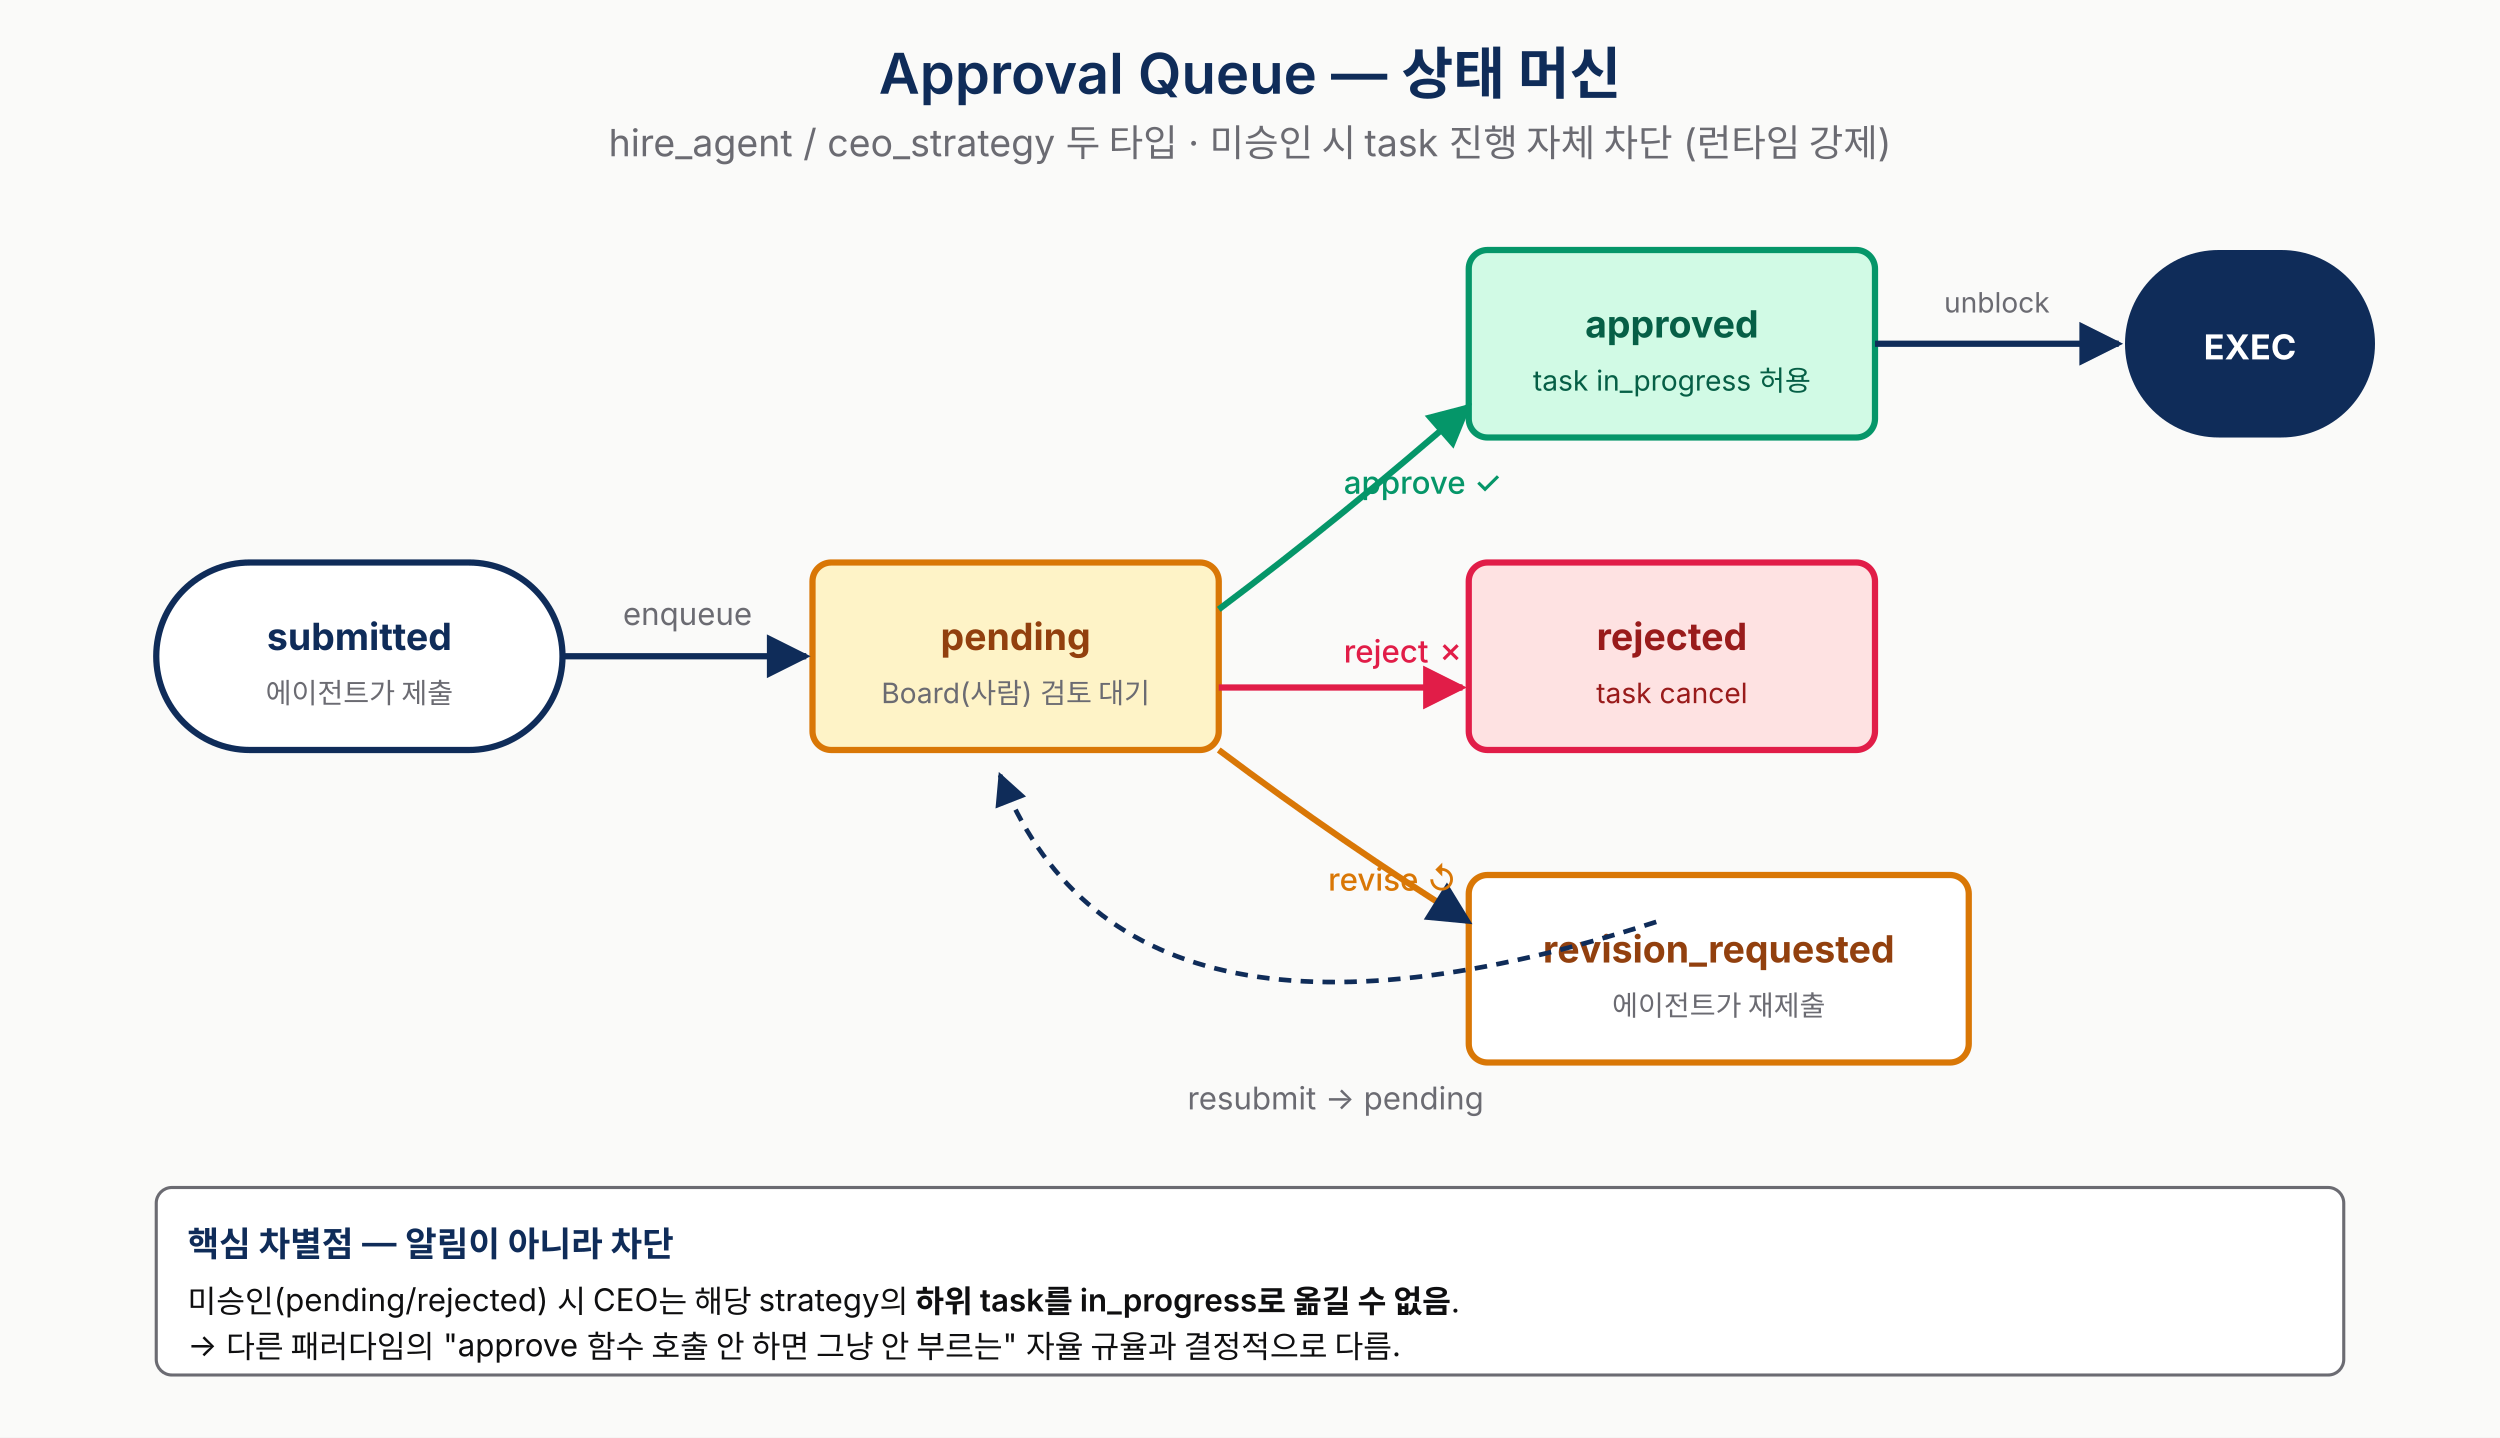
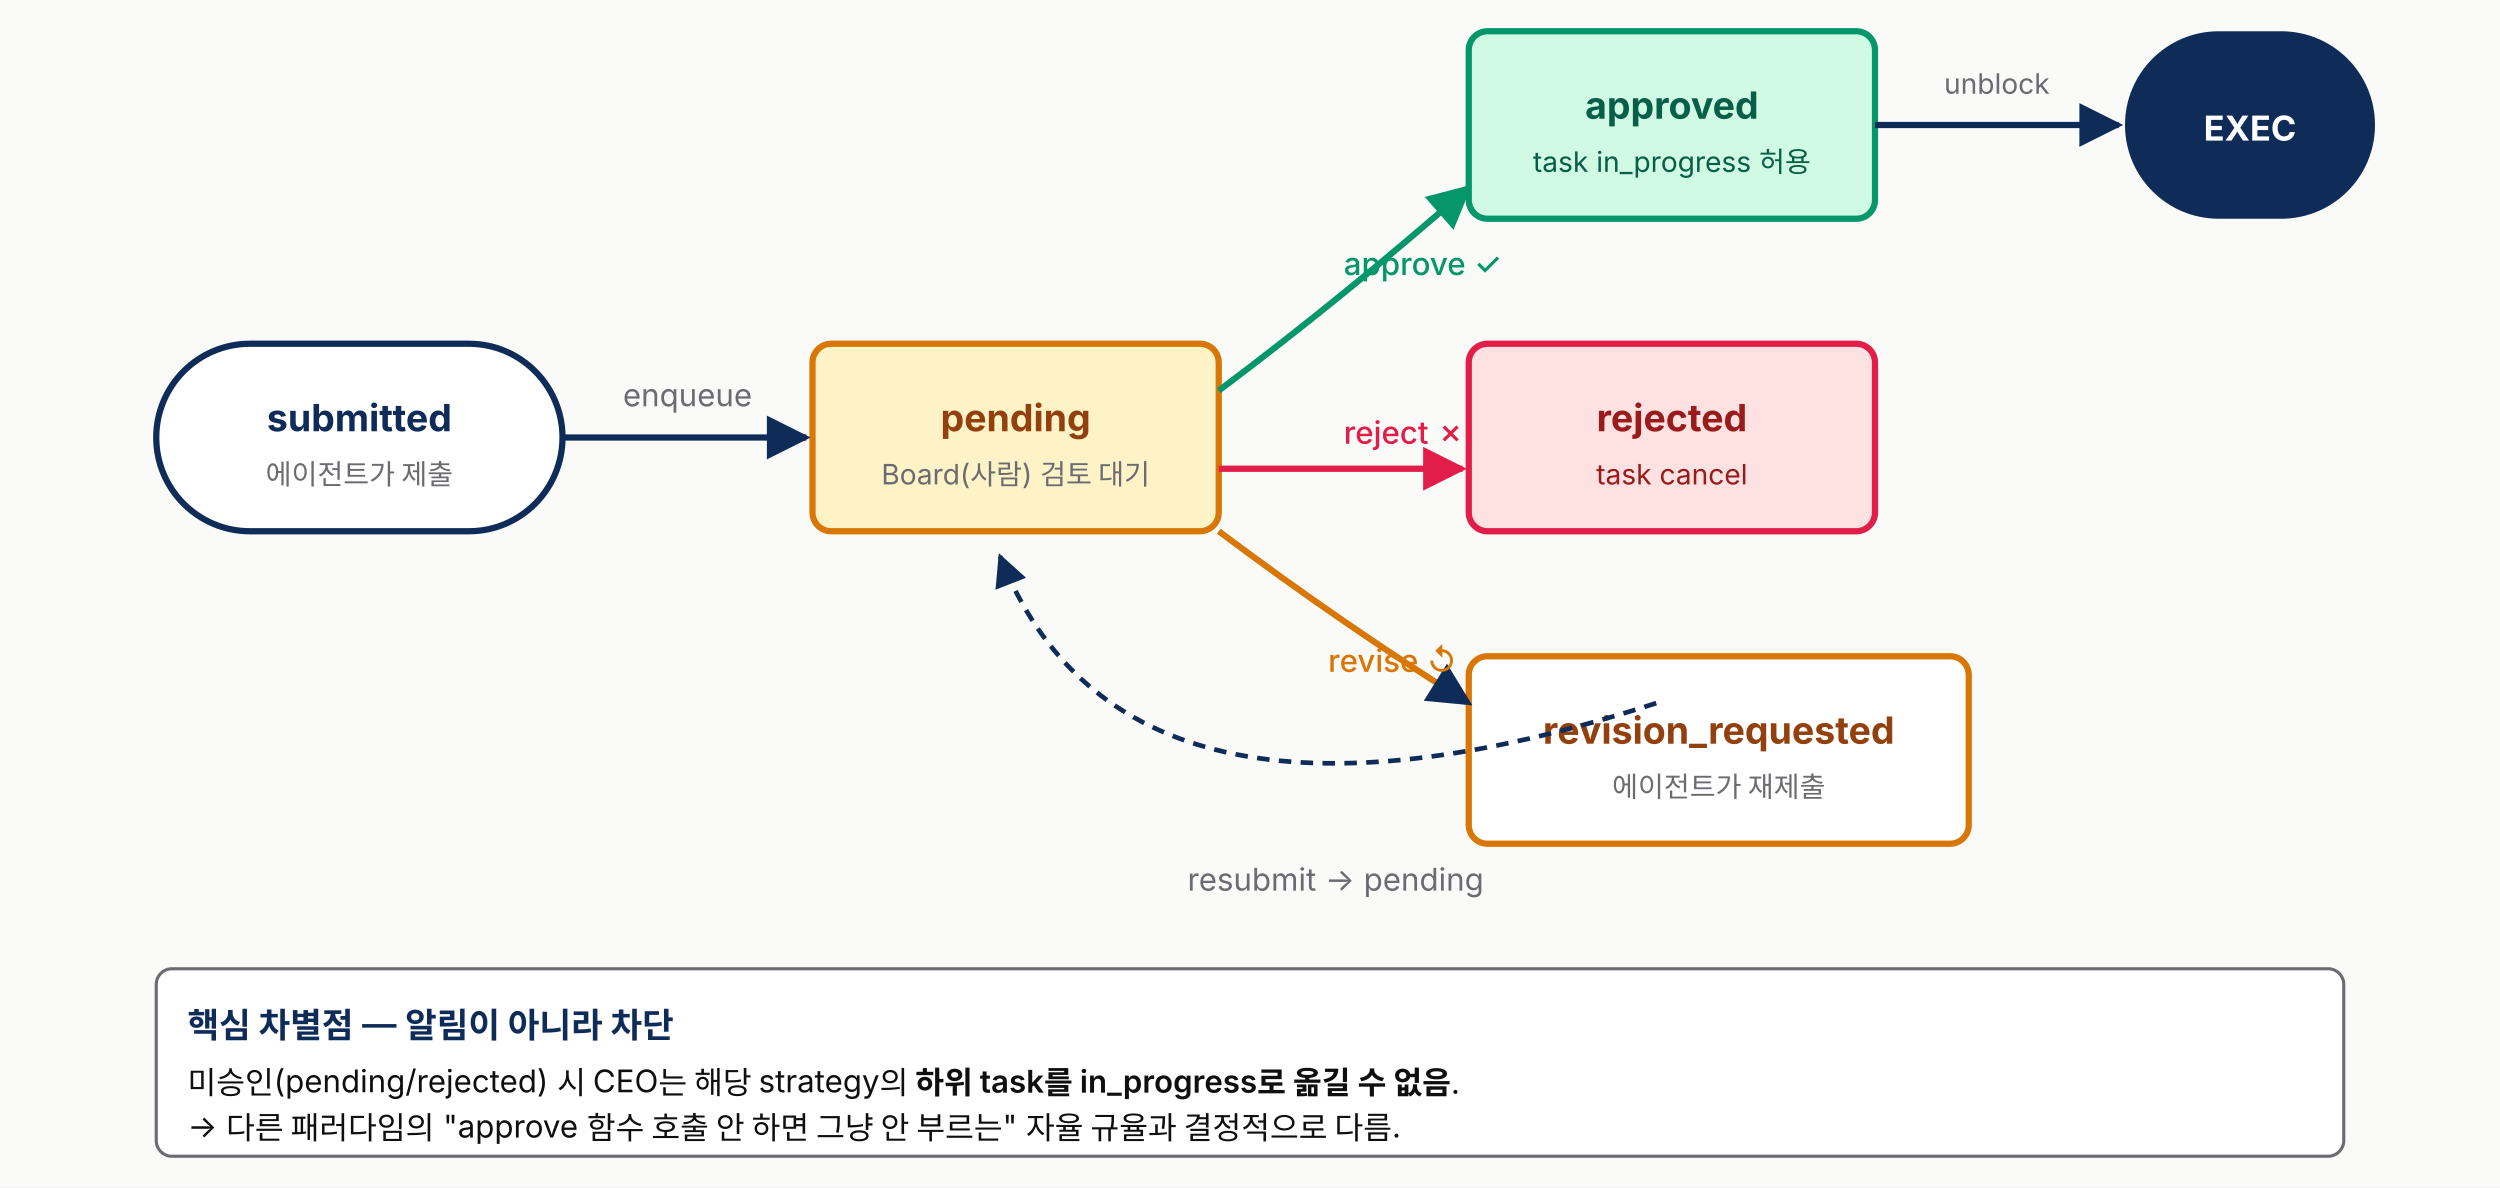
- <svg xmlns="http://www.w3.org/2000/svg" viewBox="0 0 800 460" font-family="-apple-system, 'Segoe UI', 'Noto Sans KR', sans-serif">
+ <svg xmlns="http://www.w3.org/2000/svg" viewBox="0 70 800 380" font-family="-apple-system, 'Segoe UI', 'Noto Sans KR', sans-serif">
  <defs>
    <marker id="arrow-st" viewBox="0 0 10 10" refX="9" refY="5" markerWidth="7" markerHeight="7" orient="auto">
      <path d="M0,0 L10,5 L0,10 z" fill="#0F2C59" />
    </marker>
    <marker id="arrow-st-pos" viewBox="0 0 10 10" refX="9" refY="5" markerWidth="7" markerHeight="7" orient="auto">
      <path d="M0,0 L10,5 L0,10 z" fill="#059669" />
    </marker>
    <marker id="arrow-st-neg" viewBox="0 0 10 10" refX="9" refY="5" markerWidth="7" markerHeight="7" orient="auto">
      <path d="M0,0 L10,5 L0,10 z" fill="#E11D48" />
    </marker>
  </defs>
-   <rect width="800" height="460" fill="#FAFAF9" />
-   <text x="400" y="30" font-size="18" font-weight="600" text-anchor="middle" fill="#0F2C59">Approval Queue — 상태 머신</text>
-   <text x="400" y="50" font-size="12" text-anchor="middle" fill="#6B6B72">hire_agent / ceo_strategy 두 타입 · 미승인 시 task 진행 자체 차단 (런타임 강제)</text>
+   <rect x="0" y="70" width="800" height="380" fill="#FAFAF9" />
  <g>
    <rect x="50" y="180" width="130" height="60" rx="30" fill="#FFFFFF" stroke="#0F2C59" stroke-width="2" />
    <text x="115" y="208" font-size="12" font-weight="700" text-anchor="middle" fill="#0F2C59">submitted</text>
    <text x="115" y="225" font-size="9" text-anchor="middle" fill="#6B6B72">에이전트가 제출</text>
  </g>
  <g>
    <rect x="260" y="180" width="130" height="60" rx="6" fill="#FEF3C7" stroke="#D97706" stroke-width="2" />
    <text x="325" y="208" font-size="12" font-weight="700" text-anchor="middle" fill="#92400E">pending</text>
    <text x="325" y="225" font-size="9" text-anchor="middle" fill="#6B6B72">Board(사람) 검토 대기</text>
  </g>
  <g>
    <rect x="470" y="80" width="130" height="60" rx="6" fill="#D1FAE5" stroke="#059669" stroke-width="2" />
    <text x="535" y="108" font-size="12" font-weight="700" text-anchor="middle" fill="#065F46">approved</text>
    <text x="535" y="125" font-size="9" text-anchor="middle" fill="#065F46">task in_progress 허용</text>
  </g>
  <g>
    <rect x="470" y="180" width="130" height="60" rx="6" fill="#FEE2E2" stroke="#E11D48" stroke-width="2" />
    <text x="535" y="208" font-size="12" font-weight="700" text-anchor="middle" fill="#991B1B">rejected</text>
    <text x="535" y="225" font-size="9" text-anchor="middle" fill="#991B1B">task cancel</text>
  </g>
  <g>
    <rect x="470" y="280" width="160" height="60" rx="6" fill="#FFFFFF" stroke="#D97706" stroke-width="2" />
    <text x="550" y="308" font-size="12" font-weight="700" text-anchor="middle" fill="#92400E">revision_requested</text>
    <text x="550" y="325" font-size="9" text-anchor="middle" fill="#6B6B72">에이전트가 재제출</text>
  </g>
  <g>
    <rect x="680" y="80" width="80" height="60" rx="30" fill="#0F2C59" />
    <text x="720" y="115" font-size="11" font-weight="700" text-anchor="middle" fill="#FFFFFF">EXEC</text>
  </g>
  <line x1="180" y1="210" x2="258" y2="210" stroke="#0F2C59" stroke-width="2" marker-end="url(#arrow-st)" />
  <text x="220" y="200" font-size="10" text-anchor="middle" fill="#6B6B72">enqueue</text>
  <path d="M 390 195 Q 430 165 470 130" fill="none" stroke="#059669" stroke-width="2" marker-end="url(#arrow-st-pos)" />
  <text x="430" y="158" font-size="10" font-weight="500" fill="#059669">approve ✓</text>
  <line x1="390" y1="220" x2="468" y2="220" stroke="#E11D48" stroke-width="2" marker-end="url(#arrow-st-neg)" />
  <text x="430" y="212" font-size="10" font-weight="500" fill="#E11D48">reject ✗</text>
  <path d="M 390 240 Q 430 270 470 295" fill="none" stroke="#D97706" stroke-width="2" marker-end="url(#arrow-st)" />
  <text x="425" y="285" font-size="10" font-weight="500" fill="#D97706">revise ↺</text>
  <path d="M 530 295 Q 360 350 320 248" fill="none" stroke="#0F2C59" stroke-width="1.5" marker-end="url(#arrow-st)" stroke-dasharray="4 3" />
  <text x="380" y="355" font-size="10" fill="#6B6B72">resubmit → pending</text>
  <line x1="600" y1="110" x2="678" y2="110" stroke="#0F2C59" stroke-width="2" marker-end="url(#arrow-st)" />
  <text x="639" y="100" font-size="9" text-anchor="middle" fill="#6B6B72">unblock</text>
  <g>
    <rect x="50" y="380" width="700" height="60" rx="5" fill="#FFFFFF" stroke="#6B6B72" stroke-width="1" />
    <text x="60" y="402" font-size="11" font-weight="600" fill="#0F2C59">핵심 차별점 — 알림이 아니라 차단</text>
    <text x="60" y="420" font-size="10" fill="#0F0F10">미승인(pending/rejected) 시 CEO는 해당 strategy의 <tspan font-weight="600">하위 task를 in_progress로 옮길 수 없음</tspan>.</text>
    <text x="60" y="434" font-size="10" fill="#0F0F10">→ 다른 패러다임의 "approve 함수 호출 안 하면 그냥 안 부르는" 자율 규율과 결정적으로 다름.</text>
  </g>
</svg>
